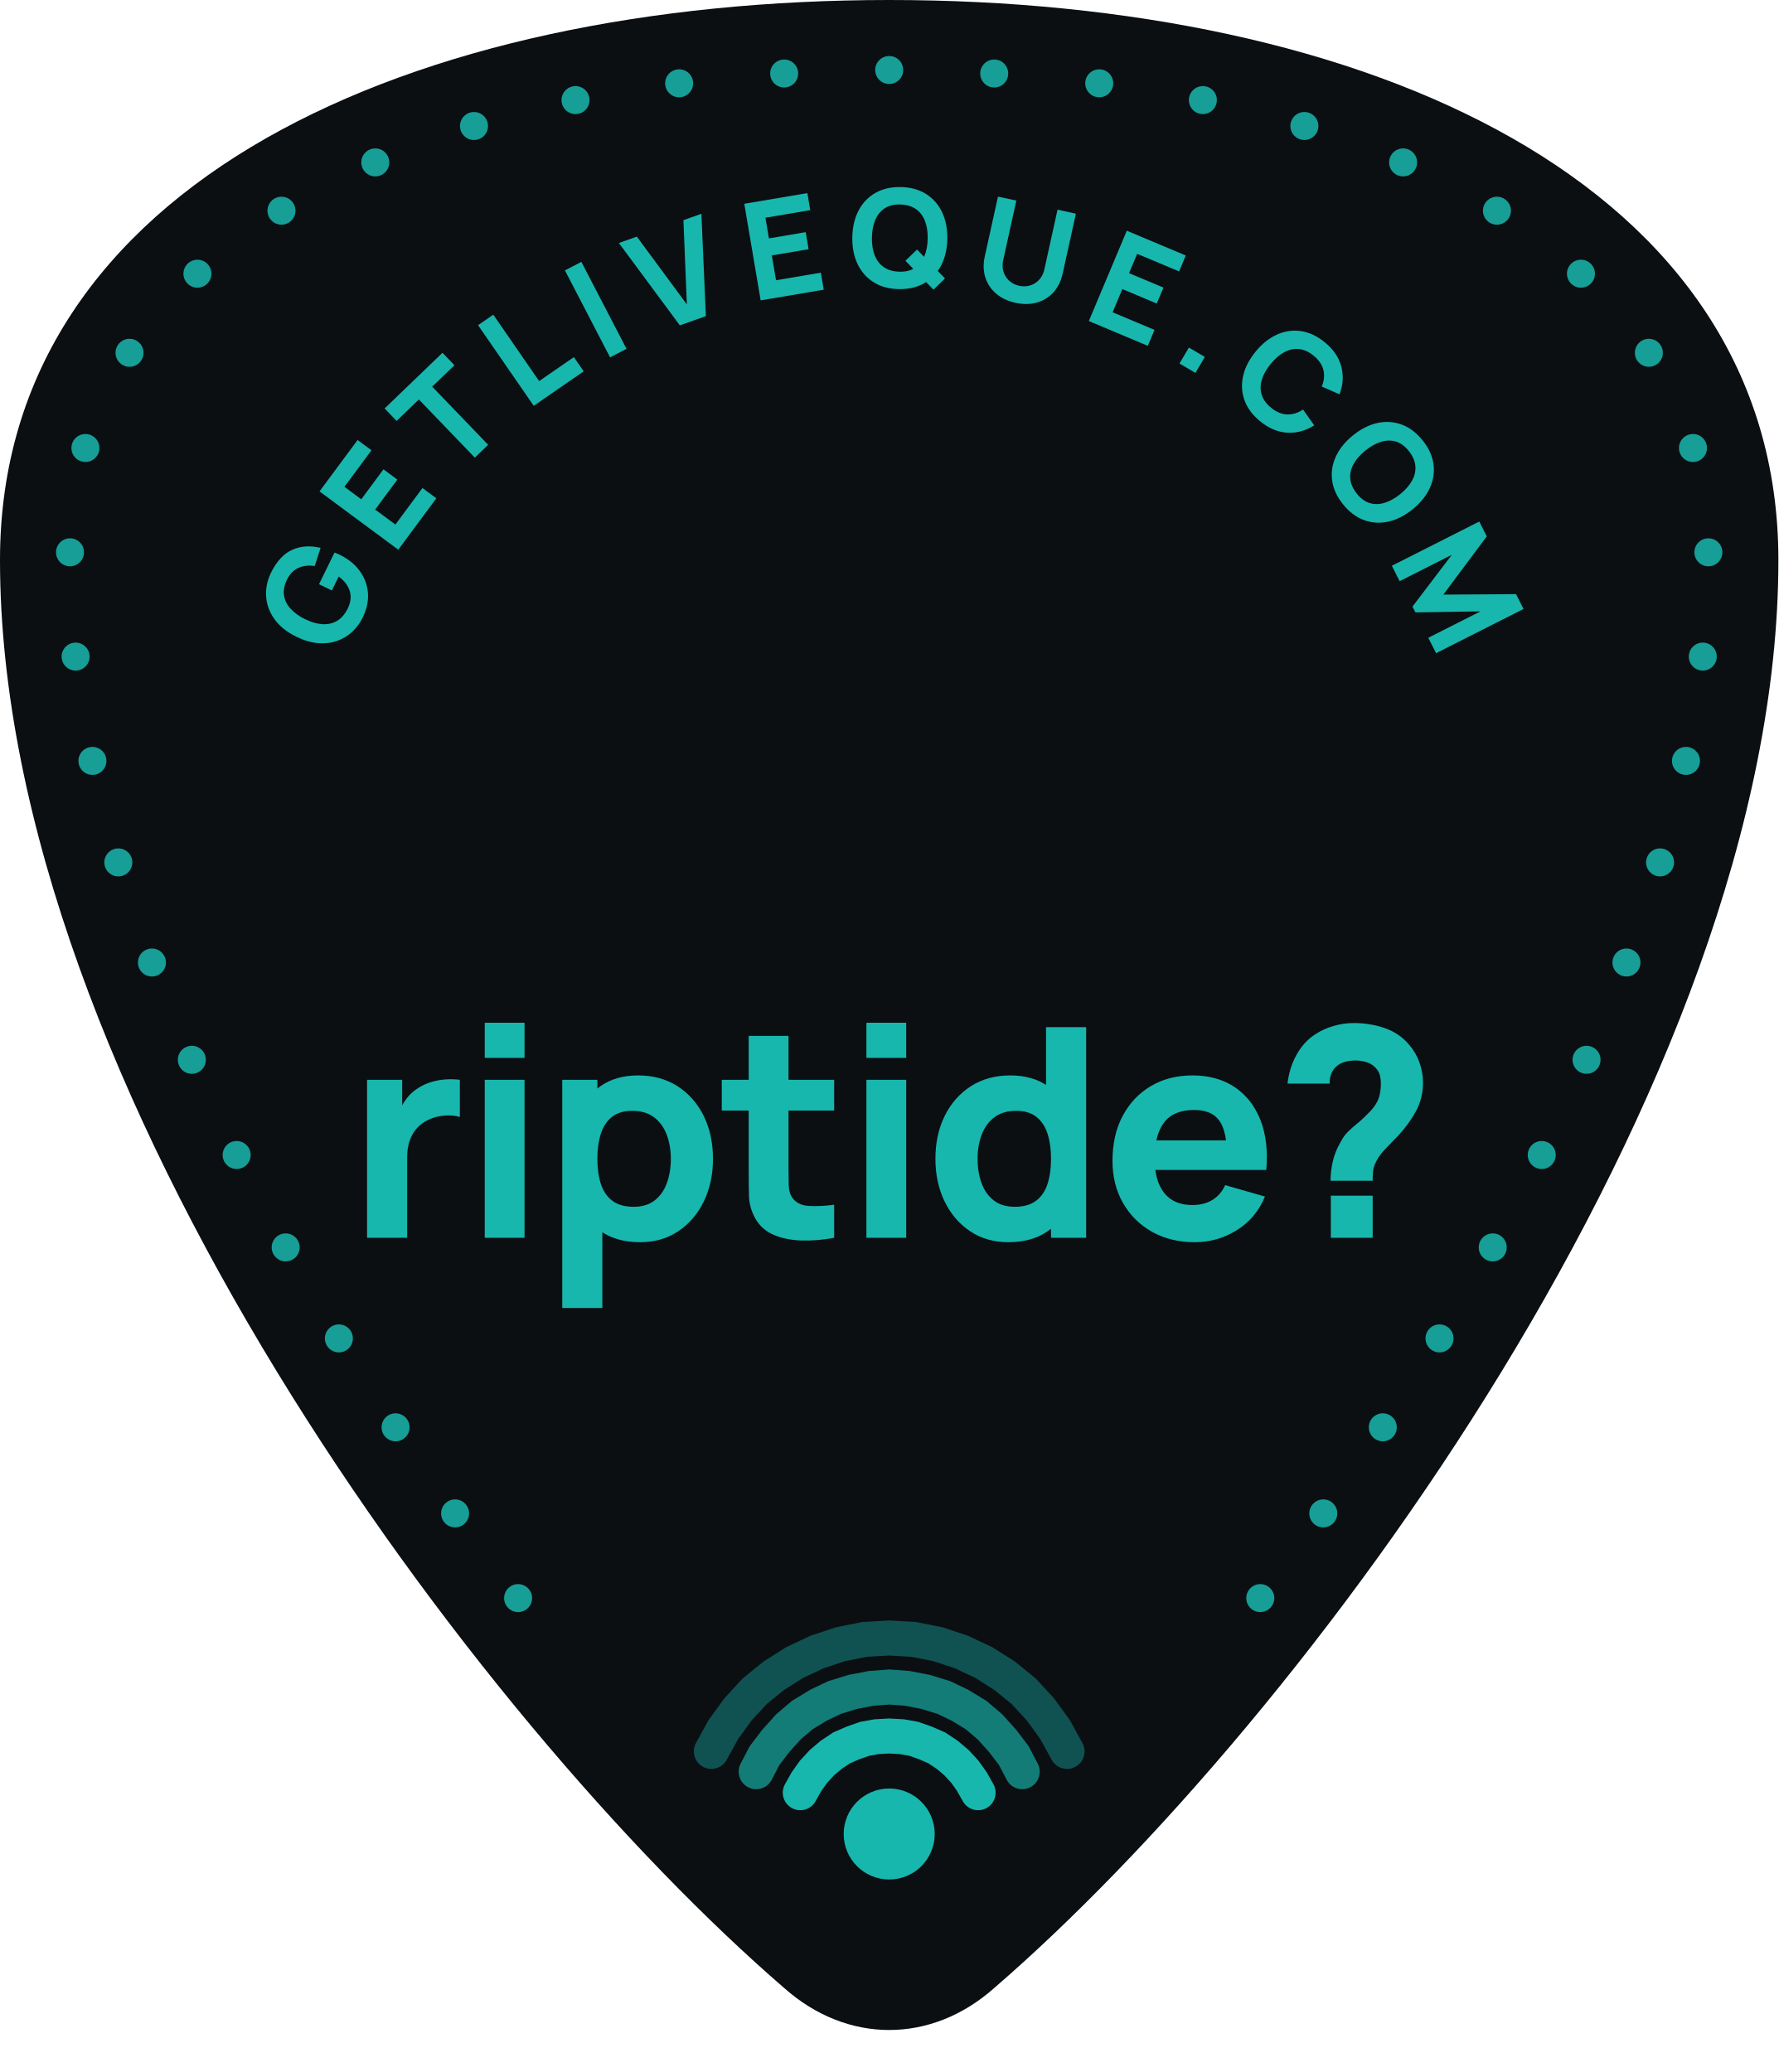
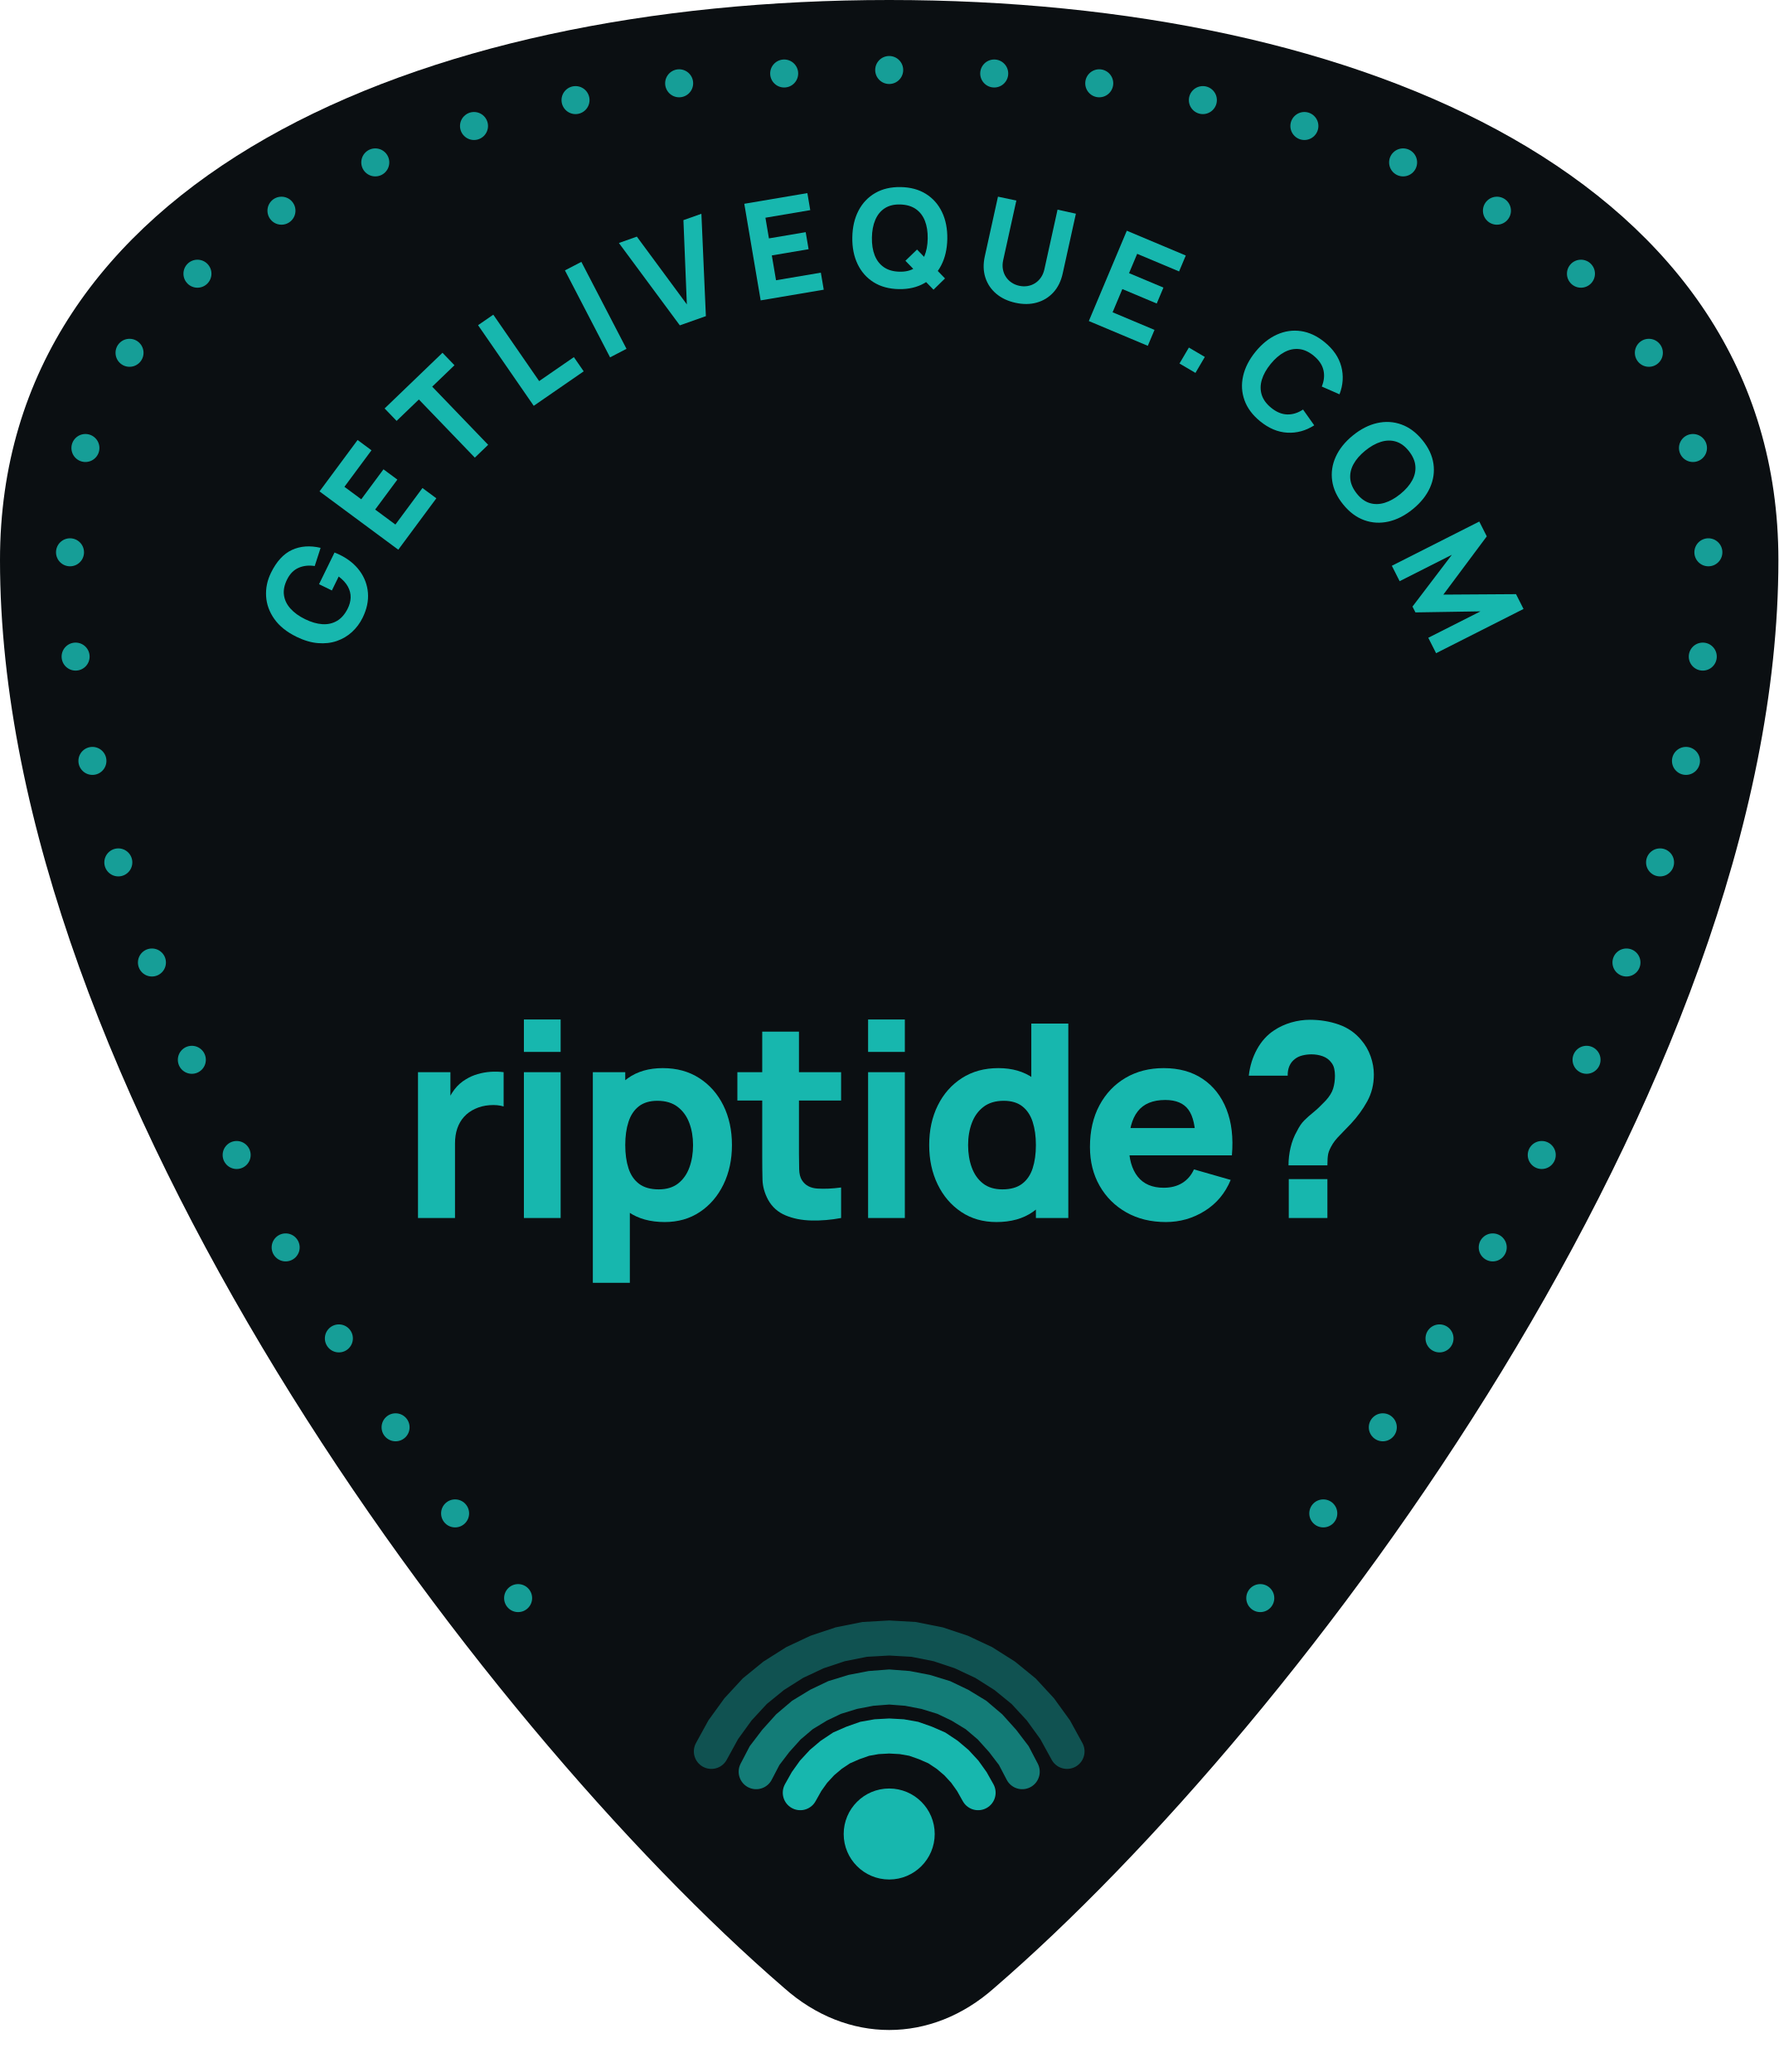
<svg xmlns="http://www.w3.org/2000/svg" viewBox="0 0 25.4 29.6" width="25.4mm" height="29.6mm">
  <defs>
    <clipPath id="pk">
      <path d="M 12.7 0.0 C 19.5 0.0 25.4 2.6 25.4 8.0 C 25.4 15.5 18.6 24.6 14.2 28.4 C 13.3 29.2 12.1 29.2 11.2 28.4 C 6.8 24.6 0.0 15.5 0.0 8.0 C 0.0 2.6 5.9 0.0 12.7 0.0 Z" />
    </clipPath>
  </defs>
  <path d="M 12.7 0.0 C 19.5 0.0 25.4 2.6 25.4 8.0 C 25.4 15.5 18.6 24.6 14.2 28.4 C 13.3 29.2 12.1 29.2 11.2 28.4 C 6.8 24.6 0.0 15.5 0.0 8.0 C 0.0 2.6 5.9 0.0 12.7 0.0 Z" fill="#0B0F12" />
  <g clip-path="url(#pk)">
    <circle cx="12.70" cy="1.00" r="0.2" fill="#17B7AE" opacity="0.85" />
    <circle cx="14.20" cy="1.05" r="0.2" fill="#17B7AE" opacity="0.85" />
    <circle cx="15.70" cy="1.19" r="0.2" fill="#17B7AE" opacity="0.85" />
    <circle cx="17.18" cy="1.43" r="0.2" fill="#17B7AE" opacity="0.85" />
    <circle cx="18.63" cy="1.80" r="0.2" fill="#17B7AE" opacity="0.85" />
    <circle cx="20.04" cy="2.32" r="0.2" fill="#17B7AE" opacity="0.85" />
    <circle cx="21.38" cy="3.01" r="0.2" fill="#17B7AE" opacity="0.85" />
    <circle cx="22.58" cy="3.91" r="0.2" fill="#17B7AE" opacity="0.85" />
    <circle cx="23.55" cy="5.04" r="0.2" fill="#17B7AE" opacity="0.85" />
    <circle cx="24.18" cy="6.40" r="0.2" fill="#17B7AE" opacity="0.85" />
    <circle cx="24.40" cy="7.89" r="0.2" fill="#17B7AE" opacity="0.85" />
    <circle cx="24.32" cy="9.38" r="0.2" fill="#17B7AE" opacity="0.85" />
    <circle cx="24.08" cy="10.87" r="0.2" fill="#17B7AE" opacity="0.85" />
    <circle cx="23.71" cy="12.32" r="0.2" fill="#17B7AE" opacity="0.85" />
    <circle cx="23.23" cy="13.75" r="0.2" fill="#17B7AE" opacity="0.85" />
    <circle cx="22.66" cy="15.14" r="0.2" fill="#17B7AE" opacity="0.85" />
    <circle cx="22.02" cy="16.50" r="0.2" fill="#17B7AE" opacity="0.85" />
    <circle cx="21.32" cy="17.82" r="0.2" fill="#17B7AE" opacity="0.85" />
    <circle cx="20.56" cy="19.12" r="0.2" fill="#17B7AE" opacity="0.85" />
    <circle cx="19.75" cy="20.39" r="0.2" fill="#17B7AE" opacity="0.85" />
    <circle cx="18.90" cy="21.62" r="0.2" fill="#17B7AE" opacity="0.85" />
    <circle cx="18.00" cy="22.83" r="0.2" fill="#17B7AE" opacity="0.85" />
    <circle cx="7.40" cy="22.83" r="0.2" fill="#17B7AE" opacity="0.85" />
    <circle cx="6.50" cy="21.62" r="0.2" fill="#17B7AE" opacity="0.85" />
    <circle cx="5.65" cy="20.39" r="0.2" fill="#17B7AE" opacity="0.85" />
    <circle cx="4.84" cy="19.12" r="0.2" fill="#17B7AE" opacity="0.85" />
    <circle cx="4.08" cy="17.82" r="0.2" fill="#17B7AE" opacity="0.85" />
    <circle cx="3.38" cy="16.50" r="0.2" fill="#17B7AE" opacity="0.85" />
    <circle cx="2.74" cy="15.14" r="0.2" fill="#17B7AE" opacity="0.85" />
    <circle cx="2.17" cy="13.75" r="0.2" fill="#17B7AE" opacity="0.85" />
    <circle cx="1.69" cy="12.32" r="0.2" fill="#17B7AE" opacity="0.85" />
    <circle cx="1.32" cy="10.87" r="0.2" fill="#17B7AE" opacity="0.85" />
    <circle cx="1.08" cy="9.38" r="0.2" fill="#17B7AE" opacity="0.85" />
    <circle cx="1.00" cy="7.89" r="0.2" fill="#17B7AE" opacity="0.85" />
    <circle cx="1.22" cy="6.40" r="0.2" fill="#17B7AE" opacity="0.85" />
    <circle cx="1.85" cy="5.04" r="0.2" fill="#17B7AE" opacity="0.85" />
    <circle cx="2.82" cy="3.91" r="0.2" fill="#17B7AE" opacity="0.85" />
    <circle cx="4.02" cy="3.01" r="0.2" fill="#17B7AE" opacity="0.85" />
    <circle cx="5.36" cy="2.32" r="0.2" fill="#17B7AE" opacity="0.85" />
    <circle cx="6.77" cy="1.80" r="0.2" fill="#17B7AE" opacity="0.85" />
    <circle cx="8.22" cy="1.43" r="0.2" fill="#17B7AE" opacity="0.85" />
    <circle cx="9.70" cy="1.19" r="0.2" fill="#17B7AE" opacity="0.85" />
    <circle cx="11.20" cy="1.05" r="0.2" fill="#17B7AE" opacity="0.85" />
    <path d="M11.43 25.61 L11.52 25.45 L11.62 25.31 L11.74 25.18 L11.87 25.07 L12.02 24.97 L12.18 24.90 L12.35 24.84 L12.52 24.81 L12.70 24.80 L12.88 24.81 L13.05 24.84 L13.22 24.90 L13.38 24.97 L13.53 25.07 L13.66 25.18 L13.78 25.31 L13.88 25.45 L13.97 25.61" fill="none" stroke="#17B7AE" stroke-width="0.5" stroke-linecap="round" opacity="1.0" />
    <path d="M10.80 25.31 L10.92 25.08 L11.08 24.87 L11.26 24.67 L11.46 24.50 L11.69 24.36 L11.92 24.25 L12.18 24.17 L12.44 24.12 L12.70 24.10 L12.96 24.12 L13.22 24.17 L13.48 24.25 L13.71 24.36 L13.94 24.50 L14.14 24.67 L14.32 24.87 L14.48 25.08 L14.60 25.31" fill="none" stroke="#17B7AE" stroke-width="0.5" stroke-linecap="round" opacity="0.65" />
    <path d="M10.16 25.02 L10.33 24.71 L10.54 24.42 L10.78 24.16 L11.05 23.94 L11.35 23.75 L11.67 23.60 L12.00 23.49 L12.35 23.42 L12.70 23.40 L13.05 23.42 L13.40 23.49 L13.73 23.60 L14.05 23.75 L14.35 23.94 L14.62 24.16 L14.86 24.42 L15.07 24.71 L15.24 25.02" fill="none" stroke="#17B7AE" stroke-width="0.5" stroke-linecap="round" opacity="0.4" />
    <circle cx="12.7" cy="26.2" r="0.65" fill="#17B7AE" />
    <g transform="translate(5.154 8.810) rotate(-63.94)" opacity="1.0">
      <path transform="translate(-0.720 0) scale(0.000972 -0.000972)" d="M740 -30Q604 -30 481.0 18.5Q358 67 263.5 162.0Q169 257 114.5 397.0Q60 537 60 720Q60 959 151.5 1126.5Q243 1294 397.5 1382.0Q552 1470 740 1470Q1018 1470 1177.0 1341.0Q1336 1212 1390 976L1112 936Q1073 1062 984.5 1137.5Q896 1213 758 1214Q621 1216 530.0 1155.0Q439 1094 393.5 982.0Q348 870 348 720Q348 570 393.5 460.0Q439 350 530.0 289.0Q621 228 758 226Q851 224 926.5 258.0Q1002 292 1054.0 365.0Q1106 438 1128 552H900V762H1418Q1420 749 1421.0 716.0Q1422 683 1422 678Q1422 471 1338.0 311.0Q1254 151 1101.0 60.5Q948 -30 740 -30Z" fill="#17B7AE" />
    </g>
    <g transform="translate(5.949 7.501) rotate(-53.48)" opacity="1.0">
      <path transform="translate(-0.574 0) scale(0.000972 -0.000972)" d="M140 0V1440H1080V1186H412V878H960V624H412V254H1080V0Z" fill="#17B7AE" />
    </g>
    <g transform="translate(6.877 6.446) rotate(-43.89)" opacity="1.0">
      <path transform="translate(-0.593 0) scale(0.000972 -0.000972)" d="M474 0V1186H20V1440H1200V1186H746V0Z" fill="#17B7AE" />
    </g>
    <g transform="translate(7.928 5.587) rotate(-34.62)" opacity="1.0">
      <path transform="translate(-0.526 0) scale(0.000972 -0.000972)" d="M160 0V1440H432V254H1052V0Z" fill="#17B7AE" />
    </g>
    <g transform="translate(8.831 5.044) rotate(-27.43)" opacity="1.0">
      <path transform="translate(-0.288 0) scale(0.000972 -0.000972)" d="M160 0V1440H432V0Z" fill="#17B7AE" />
    </g>
    <g transform="translate(9.896 4.582) rotate(-19.50)" opacity="1.0">
      <path transform="translate(-0.635 0) scale(0.000972 -0.000972)" d="M450 0 10 1440H290L650 256L1016 1440H1296L856 0Z" fill="#17B7AE" />
    </g>
    <g transform="translate(11.296 4.218) rotate(-9.62)" opacity="1.0">
      <path transform="translate(-0.574 0) scale(0.000972 -0.000972)" d="M140 0V1440H1080V1186H412V878H960V624H412V254H1080V0Z" fill="#17B7AE" />
    </g>
    <g transform="translate(12.840 4.101) rotate(0.96)" opacity="1.0">
      <path transform="translate(-0.737 0) scale(0.000972 -0.000972)" d="M1266 -30 846 388 1014 556 1432 138ZM758 -30Q542 -30 385.5 64.0Q229 158 144.5 327.0Q60 496 60 720Q60 944 144.5 1113.0Q229 1282 385.5 1376.0Q542 1470 758 1470Q974 1470 1130.5 1376.0Q1287 1282 1371.5 1113.0Q1456 944 1456 720Q1456 496 1371.5 327.0Q1287 158 1130.5 64.0Q974 -30 758 -30ZM758 226Q895 224 986.0 285.0Q1077 346 1122.5 458.0Q1168 570 1168 720Q1168 870 1122.5 980.0Q1077 1090 986.0 1151.0Q895 1212 758 1214Q621 1216 530.0 1155.0Q439 1094 393.5 982.0Q348 870 348 720Q348 570 393.5 460.0Q439 350 530.0 289.0Q621 228 758 226Z" fill="#17B7AE" />
    </g>
    <g transform="translate(14.509 4.297) rotate(12.44)" opacity="1.0">
      <path transform="translate(-0.706 0) scale(0.000972 -0.000972)" d="M726 -30Q552 -30 420.0 40.5Q288 111 214.0 239.0Q140 367 140 540V1438L416 1440V542Q416 471 440.0 413.0Q464 355 506.5 313.0Q549 271 605.5 248.5Q662 226 726 226Q792 226 848.5 249.0Q905 272 947.0 314.0Q989 356 1012.5 414.0Q1036 472 1036 542V1440H1312V540Q1312 367 1238.0 239.0Q1164 111 1032.0 40.5Q900 -30 726 -30Z" fill="#17B7AE" />
    </g>
    <g transform="translate(15.955 4.756) rotate(22.80)" opacity="1.0">
      <path transform="translate(-0.574 0) scale(0.000972 -0.000972)" d="M140 0V1440H1080V1186H412V878H960V624H412V254H1080V0Z" fill="#17B7AE" />
    </g>
    <g transform="translate(16.960 5.260) rotate(30.47)" opacity="1.0">
      <path transform="translate(-0.311 0) scale(0.000972 -0.000972)" d="M184 0V272H456V0Z" fill="#17B7AE" />
    </g>
    <g transform="translate(18.007 5.988) rotate(39.18)" opacity="1.0">
      <path transform="translate(-0.725 0) scale(0.000972 -0.000972)" d="M758 -30Q542 -30 385.5 64.0Q229 158 144.5 327.0Q60 496 60 720Q60 944 144.5 1113.0Q229 1282 385.5 1376.0Q542 1470 758 1470Q1006 1470 1174.5 1347.0Q1343 1224 1412 1014L1138 938Q1098 1069 1003.0 1141.5Q908 1214 758 1214Q621 1214 529.5 1153.0Q438 1092 392.0 981.0Q346 870 346 720Q346 570 392.0 459.0Q438 348 529.5 287.0Q621 226 758 226Q908 226 1003.0 299.0Q1098 372 1138 502L1412 426Q1343 216 1174.5 93.0Q1006 -30 758 -30Z" fill="#17B7AE" />
    </g>
    <g transform="translate(19.208 7.190) rotate(50.79)" opacity="1.0">
      <path transform="translate(-0.737 0) scale(0.000972 -0.000972)" d="M758 -30Q542 -30 385.5 64.0Q229 158 144.5 327.0Q60 496 60 720Q60 944 144.5 1113.0Q229 1282 385.5 1376.0Q542 1470 758 1470Q974 1470 1130.5 1376.0Q1287 1282 1371.5 1113.0Q1456 944 1456 720Q1456 496 1371.5 327.0Q1287 158 1130.5 64.0Q974 -30 758 -30ZM758 226Q895 224 986.0 285.0Q1077 346 1122.5 458.0Q1168 570 1168 720Q1168 870 1122.5 980.0Q1077 1090 986.0 1151.0Q895 1212 758 1214Q621 1216 530.0 1155.0Q439 1094 393.5 982.0Q348 870 348 720Q348 570 393.5 460.0Q439 350 530.0 289.0Q621 228 758 226Z" fill="#17B7AE" />
    </g>
    <g transform="translate(20.195 8.707) rotate(63.16)" opacity="1.0">
      <path transform="translate(-0.836 0) scale(0.000972 -0.000972)" d="M140 0V1440H384L860 484L1336 1440H1580V0H1326V860L908 0H812L394 860V0Z" fill="#17B7AE" />
    </g>
-     <path transform="translate(4.950 17.683) scale(0.00209 -0.00209)" d="M140 0V1080H380V816L354 850Q375 906 410.0 952.0Q445 998 496 1028Q535 1052 581.0 1065.5Q627 1079 676.0 1082.5Q725 1086 774 1080V826Q729 840 669.5 835.5Q610 831 562 808Q514 786 481.0 749.5Q448 713 431.0 663.5Q414 614 414 552V0Z" fill="#17B7AE" />
-     <path transform="translate(6.589 17.683) scale(0.00209 -0.00209)" d="M160 1230V1470H432V1230ZM160 0V1080H432V0Z" fill="#17B7AE" />
-     <path transform="translate(7.742 17.683) scale(0.00209 -0.00209)" d="M670 -30Q509 -30 401.0 45.0Q293 120 238.5 249.0Q184 378 184 540Q184 702 238.0 831.0Q292 960 397.0 1035.0Q502 1110 656 1110Q811 1110 926.0 1036.0Q1041 962 1104.5 833.5Q1168 705 1168 540Q1168 378 1105.5 249.0Q1043 120 931.0 45.0Q819 -30 670 -30ZM138 -480V1080H378V340H412V-480ZM626 212Q714 212 770.0 256.0Q826 300 853.0 374.5Q880 449 880 540Q880 630 852.0 704.5Q824 779 765.5 823.5Q707 868 616 868Q531 868 478.5 827.0Q426 786 402.0 712.0Q378 638 378 540Q378 442 402.0 368.0Q426 294 480.5 253.0Q535 212 626 212Z" fill="#17B7AE" />
-     <path transform="translate(10.267 17.683) scale(0.00209 -0.00209)" d="M788 0Q676 -21 568.5 -18.5Q461 -16 376.5 19.5Q292 55 248 134Q208 208 206.0 284.5Q204 361 204 458V1380H476V474Q476 411 477.5 360.5Q479 310 498 280Q534 223 613.0 218.0Q692 213 788 226ZM20 870V1080H788V870Z" fill="#17B7AE" />
-     <path transform="translate(12.040 17.683) scale(0.00209 -0.00209)" d="M160 1230V1470H432V1230ZM160 0V1080H432V0Z" fill="#17B7AE" />
-     <path transform="translate(13.193 17.683) scale(0.00209 -0.00209)" d="M578 -30Q429 -30 317.0 45.0Q205 120 142.5 249.0Q80 378 80 540Q80 705 143.5 833.5Q207 962 322.0 1036.0Q437 1110 592 1110Q746 1110 851.0 1035.0Q956 960 1010.0 831.0Q1064 702 1064 540Q1064 378 1009.5 249.0Q955 120 847.0 45.0Q739 -30 578 -30ZM622 212Q713 212 767.5 253.0Q822 294 846.0 368.0Q870 442 870 540Q870 638 846.0 712.0Q822 786 769.5 827.0Q717 868 632 868Q541 868 482.5 823.5Q424 779 396.0 704.5Q368 630 368 540Q368 449 395.0 374.5Q422 300 478.0 256.0Q534 212 622 212ZM870 0V740H836V1440H1110V0Z" fill="#17B7AE" />
-     <path transform="translate(15.722 17.683) scale(0.00209 -0.00209)" d="M642 -30Q476 -30 349.5 41.5Q223 113 151.5 238.5Q80 364 80 526Q80 703 150.0 834.0Q220 965 343.0 1037.5Q466 1110 626 1110Q796 1110 915.0 1030.0Q1034 950 1091.0 805.0Q1148 660 1131 464H862V564Q862 729 809.5 801.5Q757 874 638 874Q499 874 433.5 789.5Q368 705 368 540Q368 389 433.5 306.5Q499 224 626 224Q706 224 763.0 259.0Q820 294 850 360L1122 282Q1061 134 929.5 52.0Q798 -30 642 -30ZM284 464V666H1000V464Z" fill="#17B7AE" />
-     <path transform="translate(18.180 17.683) scale(0.00209 -0.00209)" d="M394 390Q394 456 409.5 522.0Q425 588 456 642Q481 693 510.5 722.5Q540 752 578.5 783.0Q617 814 670 870Q711 915 724.5 958.5Q738 1002 738 1054Q738 1081 732.5 1106.0Q727 1131 712 1150Q688 1183 648.5 1197.5Q609 1212 564 1212Q530 1212 497.5 1204.0Q465 1196 442 1178Q414 1157 400.5 1125.0Q387 1093 388 1054H100Q112 1161 161.0 1250.0Q210 1339 288 1390Q345 1428 414.0 1448.0Q483 1468 552 1468Q666 1468 767.0 1432.5Q868 1397 934 1316Q978 1265 1002.0 1197.5Q1026 1130 1026 1062Q1026 953 977.0 864.0Q928 775 856 698Q825 665 800.5 640.5Q776 616 756.5 594.5Q737 573 722 550Q694 504 688.0 475.0Q682 446 682 390ZM396 0V288H682V0Z" fill="#17B7AE" />
+     <path transform="translate(5.700 17.400) scale(0.001929 -0.001929)" d="M140 0V1080H380V816L354 850Q375 906 410.0 952.0Q445 998 496 1028Q535 1052 581.0 1065.5Q627 1079 676.0 1082.5Q725 1086 774 1080V826Q729 840 669.5 835.5Q610 831 562 808Q514 786 481.0 749.5Q448 713 431.0 663.5Q414 614 414 552V0Z" fill="#17B7AE" />
+     <path transform="translate(7.174 17.400) scale(0.001929 -0.001929)" d="M160 1230V1470H432V1230ZM160 0V1080H432V0Z" fill="#17B7AE" />
+     <path transform="translate(8.201 17.400) scale(0.001929 -0.001929)" d="M670 -30Q509 -30 401.0 45.0Q293 120 238.5 249.0Q184 378 184 540Q184 702 238.0 831.0Q292 960 397.0 1035.0Q502 1110 656 1110Q811 1110 926.0 1036.0Q1041 962 1104.5 833.5Q1168 705 1168 540Q1168 378 1105.5 249.0Q1043 120 931.0 45.0Q819 -30 670 -30ZM138 -480V1080H378V340H412V-480ZM626 212Q714 212 770.0 256.0Q826 300 853.0 374.5Q880 449 880 540Q880 630 852.0 704.5Q824 779 765.5 823.5Q707 868 616 868Q531 868 478.5 827.0Q426 786 402.0 712.0Q378 638 378 540Q378 442 402.0 368.0Q426 294 480.5 253.0Q535 212 626 212Z" fill="#17B7AE" />
+     <path transform="translate(10.493 17.400) scale(0.001929 -0.001929)" d="M788 0Q676 -21 568.5 -18.5Q461 -16 376.5 19.5Q292 55 248 134Q208 208 206.0 284.5Q204 361 204 458V1380H476V474Q476 411 477.5 360.5Q479 310 498 280Q534 223 613.0 218.0Q692 213 788 226ZM20 870V1080H788V870Z" fill="#17B7AE" />
+     <path transform="translate(12.090 17.400) scale(0.001929 -0.001929)" d="M160 1230V1470H432V1230ZM160 0V1080H432V0Z" fill="#17B7AE" />
+     <path transform="translate(13.117 17.400) scale(0.001929 -0.001929)" d="M578 -30Q429 -30 317.0 45.0Q205 120 142.5 249.0Q80 378 80 540Q80 705 143.5 833.5Q207 962 322.0 1036.0Q437 1110 592 1110Q746 1110 851.0 1035.0Q956 960 1010.0 831.0Q1064 702 1064 540Q1064 378 1009.5 249.0Q955 120 847.0 45.0Q739 -30 578 -30ZM622 212Q713 212 767.5 253.0Q822 294 846.0 368.0Q870 442 870 540Q870 638 846.0 712.0Q822 786 769.5 827.0Q717 868 632 868Q541 868 482.5 823.5Q424 779 396.0 704.5Q368 630 368 540Q368 449 395.0 374.5Q422 300 478.0 256.0Q534 212 622 212ZM870 0V740H836V1440H1110V0Z" fill="#17B7AE" />
+     <path transform="translate(15.413 17.400) scale(0.001929 -0.001929)" d="M642 -30Q476 -30 349.5 41.5Q223 113 151.5 238.5Q80 364 80 526Q80 703 150.0 834.0Q220 965 343.0 1037.5Q466 1110 626 1110Q796 1110 915.0 1030.0Q1034 950 1091.0 805.0Q1148 660 1131 464H862V564Q862 729 809.5 801.5Q757 874 638 874Q499 874 433.5 789.5Q368 705 368 540Q368 389 433.5 306.5Q499 224 626 224Q706 224 763.0 259.0Q820 294 850 360L1122 282Q1061 134 929.5 52.0Q798 -30 642 -30ZM284 464V666H1000V464Z" fill="#17B7AE" />
+     <path transform="translate(17.643 17.400) scale(0.001929 -0.001929)" d="M394 390Q394 456 409.5 522.0Q425 588 456 642Q481 693 510.5 722.5Q540 752 578.5 783.0Q617 814 670 870Q711 915 724.5 958.5Q738 1002 738 1054Q738 1081 732.5 1106.0Q727 1131 712 1150Q688 1183 648.5 1197.5Q609 1212 564 1212Q530 1212 497.5 1204.0Q465 1196 442 1178Q414 1157 400.5 1125.0Q387 1093 388 1054H100Q112 1161 161.0 1250.0Q210 1339 288 1390Q345 1428 414.0 1448.0Q483 1468 552 1468Q666 1468 767.0 1432.5Q868 1397 934 1316Q978 1265 1002.0 1197.5Q1026 1130 1026 1062Q1026 953 977.0 864.0Q928 775 856 698Q825 665 800.5 640.5Q776 616 756.5 594.5Q737 573 722 550Q694 504 688.0 475.0Q682 446 682 390ZM396 0V288H682V0Z" fill="#17B7AE" />
  </g>
</svg>
